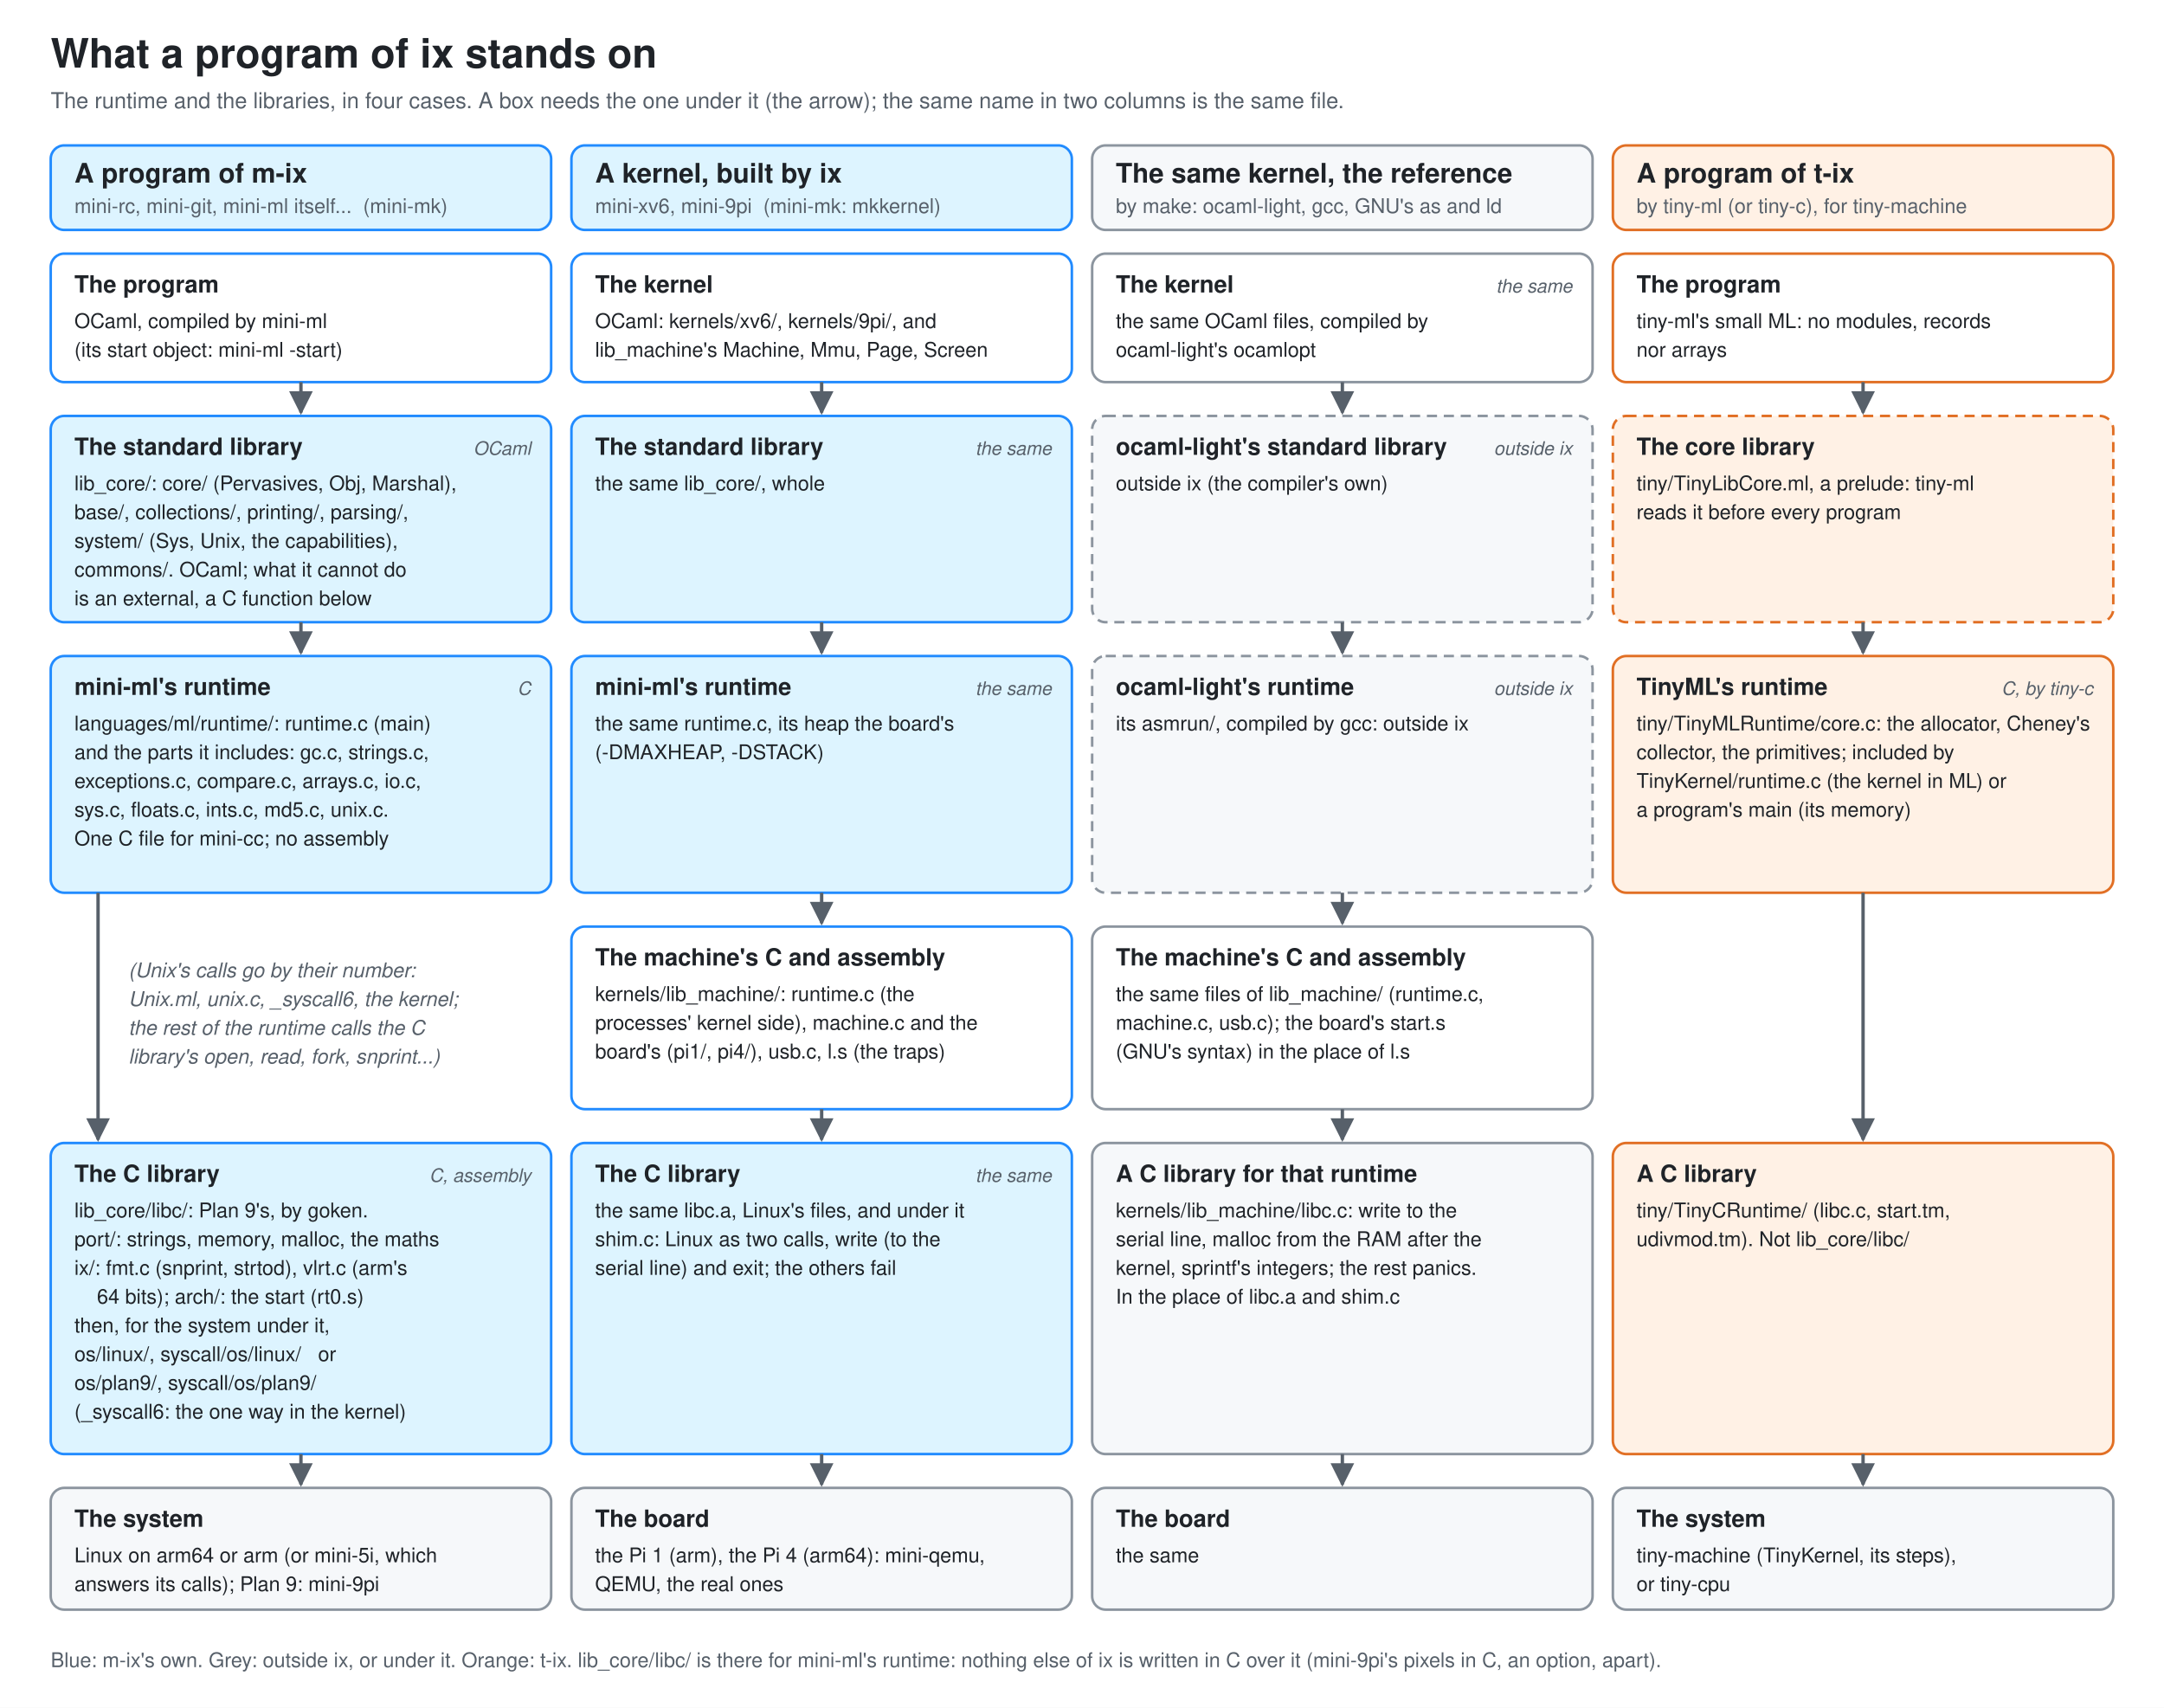
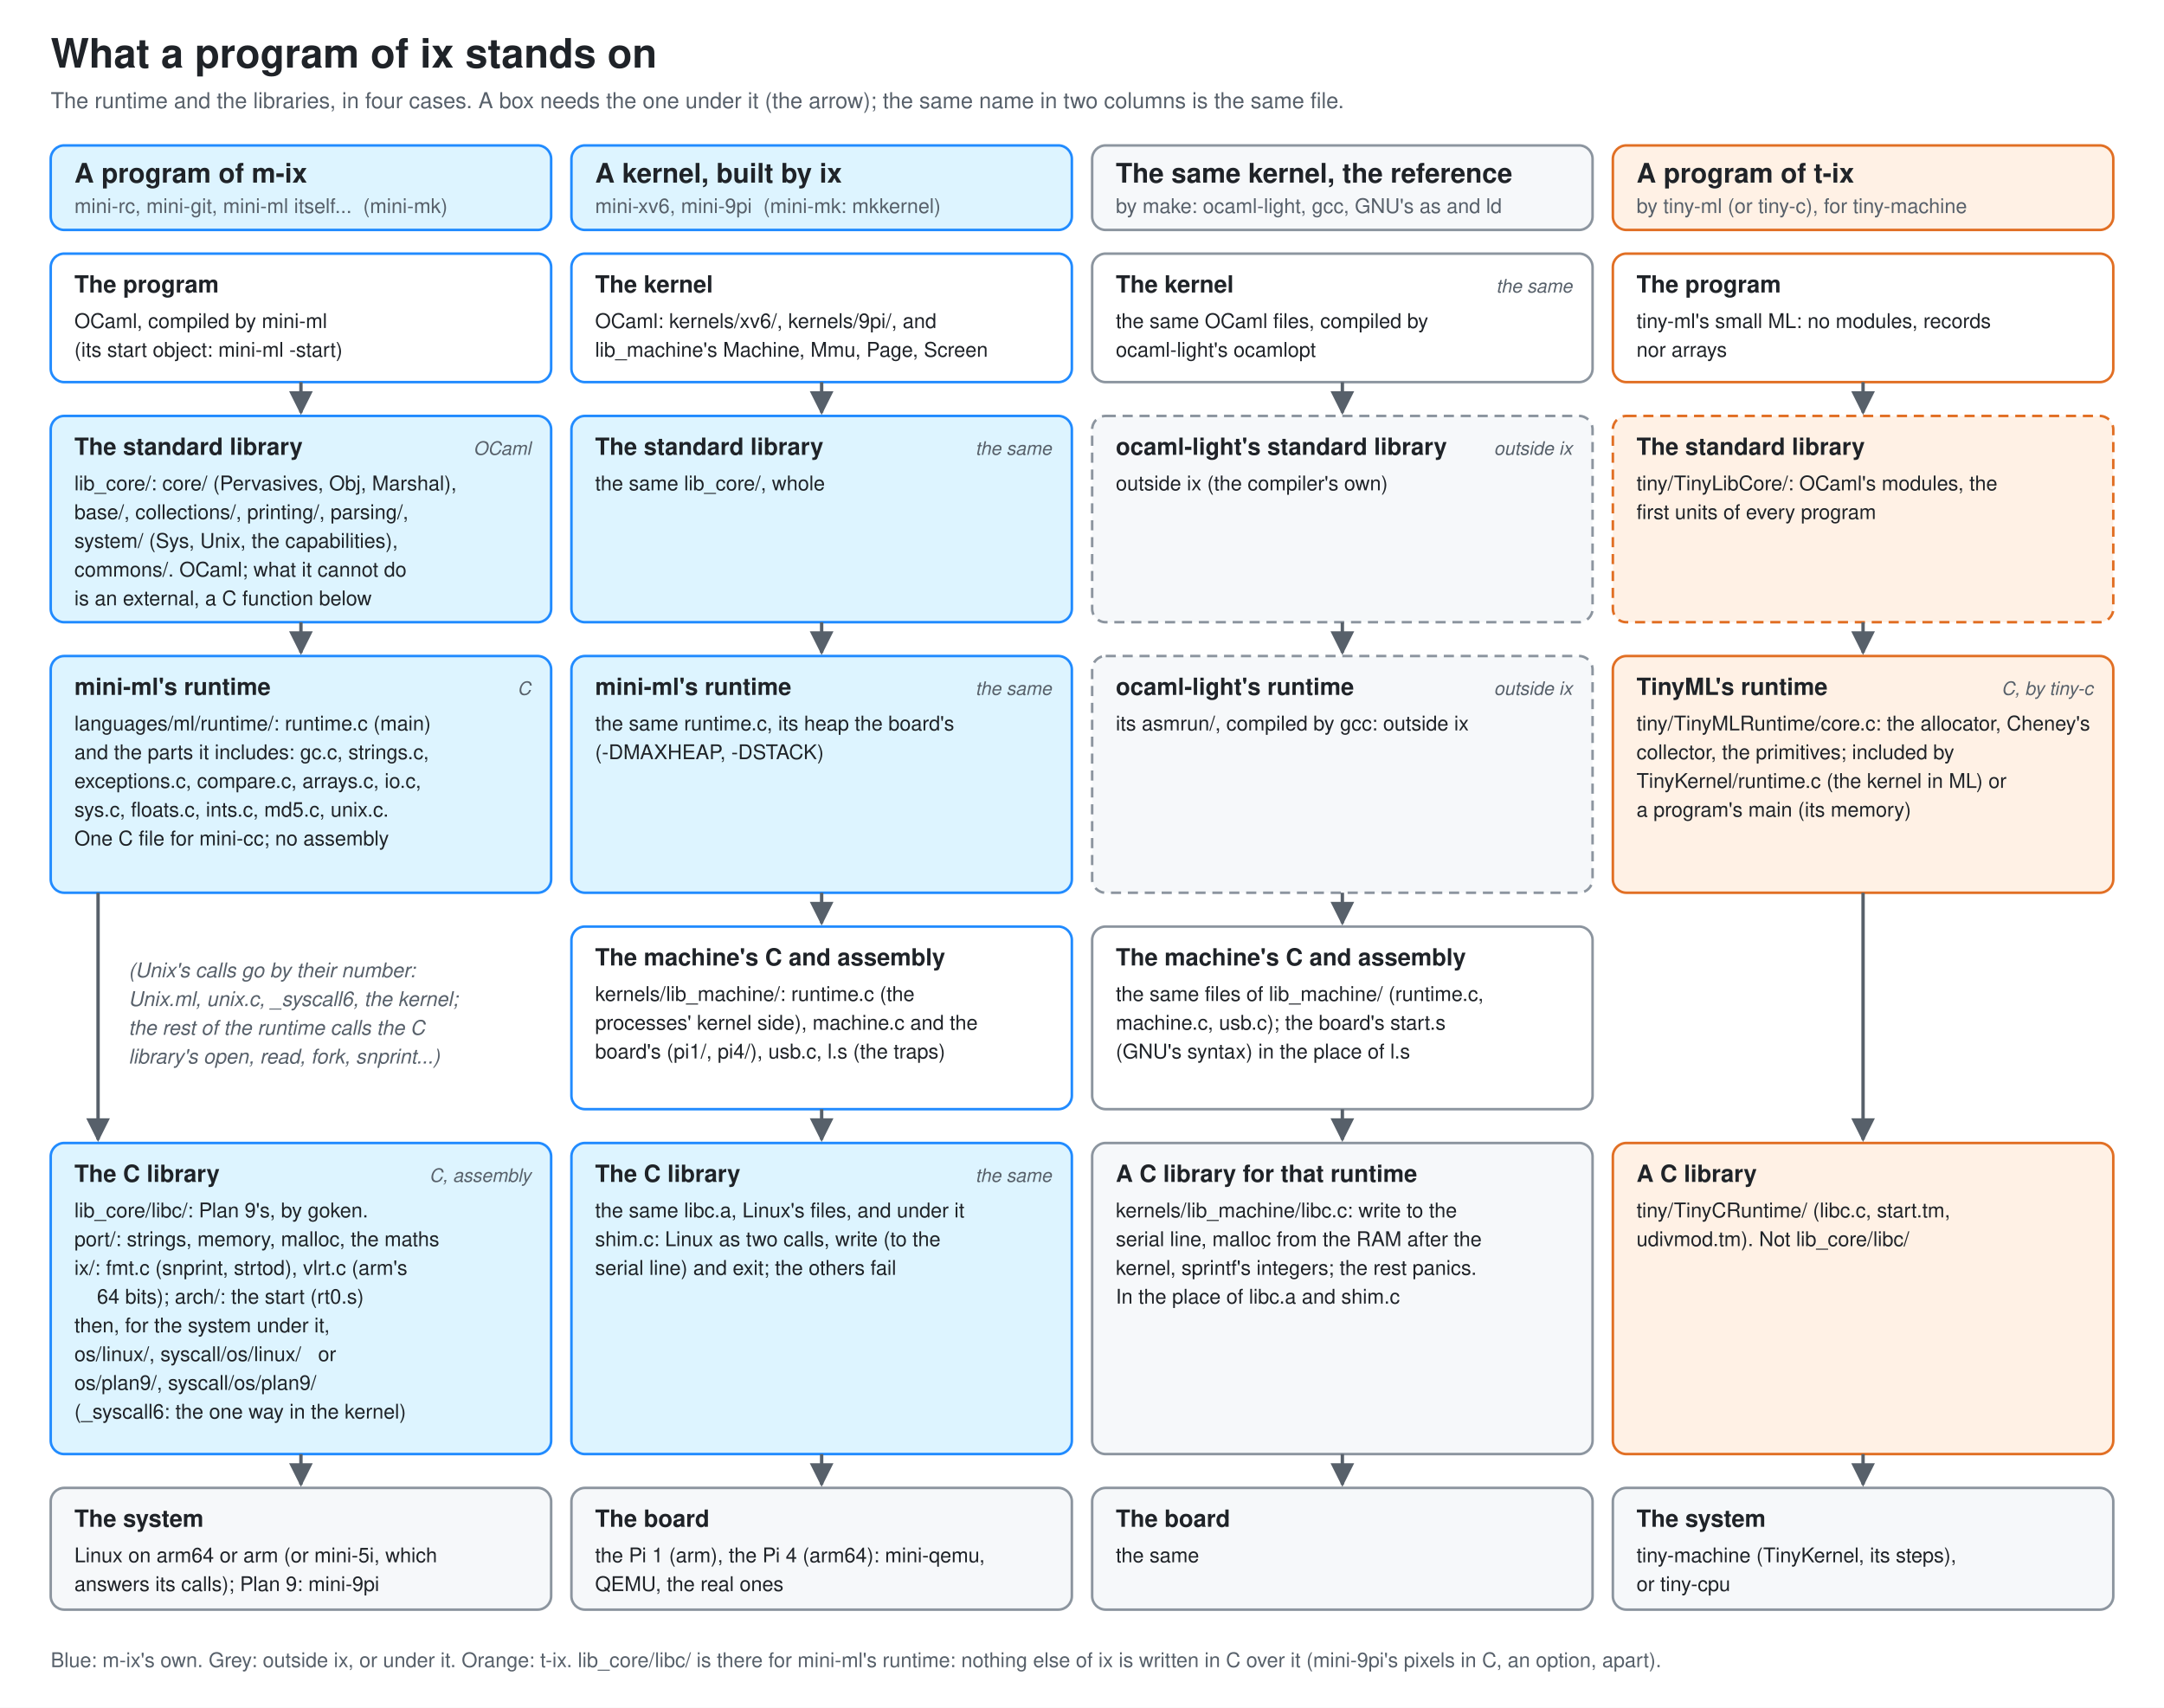
<svg xmlns="http://www.w3.org/2000/svg" viewBox="0 0 1280 1010" width="1280" height="1010" font-family="-apple-system, BlinkMacSystemFont, 'Segoe UI', Helvetica, Arial, sans-serif">
  <defs>
    <marker id="a" viewBox="0 0 10 10" refX="9" refY="5" markerWidth="7" markerHeight="7" orient="auto-start-reverse">
      <path d="M0 0L10 5L0 10z" fill="#57606a" />
    </marker>
  </defs>
  <rect width="1280" height="1010" fill="#ffffff" />
  <text x="30" y="40" font-size="24" font-weight="600" fill="#1f2328" text-anchor="start" xml:space="preserve">What a program of ix stands on</text>
  <text x="30" y="64" font-size="13" font-weight="normal" fill="#57606a" text-anchor="start" xml:space="preserve">The runtime and the libraries, in four cases. A box needs the one under it (the arrow); the same name in two columns is the same file.</text>
  <rect x="30" y="86" width="296" height="50" rx="8" fill="#ddf4ff" stroke="#218bff" stroke-width="1.5" />
  <text x="44" y="108" font-size="16" font-weight="600" fill="#1f2328" text-anchor="start" xml:space="preserve">A program of m-ix</text>
  <text x="44" y="126" font-size="12" font-weight="normal" fill="#57606a" text-anchor="start" xml:space="preserve">mini-rc, mini-git, mini-ml itself...  (mini-mk)</text>
  <rect x="30" y="150" width="296" height="76" rx="8" fill="#ffffff" stroke="#218bff" stroke-width="1.5" />
  <text x="44" y="173" font-size="14" font-weight="600" fill="#1f2328" text-anchor="start" xml:space="preserve">The program</text>
  <text x="44" y="194" font-size="12" font-weight="normal" fill="#1f2328" text-anchor="start" xml:space="preserve">OCaml, compiled by mini-ml</text>
  <text x="44" y="211" font-size="12" font-weight="normal" fill="#1f2328" text-anchor="start" xml:space="preserve">(its start object: mini-ml -start)</text>
  <rect x="30" y="246" width="296" height="122" rx="8" fill="#ddf4ff" stroke="#218bff" stroke-width="1.5" />
  <text x="44" y="269" font-size="14" font-weight="600" fill="#1f2328" text-anchor="start" xml:space="preserve">The standard library</text>
  <text x="314" y="269" font-size="11" font-weight="normal" fill="#57606a" text-anchor="end" font-style="italic" xml:space="preserve">OCaml</text>
  <text x="44" y="290" font-size="12" font-weight="normal" fill="#1f2328" text-anchor="start" xml:space="preserve">lib_core/: core/ (Pervasives, Obj, Marshal),</text>
  <text x="44" y="307" font-size="12" font-weight="normal" fill="#1f2328" text-anchor="start" xml:space="preserve">base/, collections/, printing/, parsing/,</text>
  <text x="44" y="324" font-size="12" font-weight="normal" fill="#1f2328" text-anchor="start" xml:space="preserve">system/ (Sys, Unix, the capabilities),</text>
  <text x="44" y="341" font-size="12" font-weight="normal" fill="#1f2328" text-anchor="start" xml:space="preserve">commons/. OCaml; what it cannot do</text>
  <text x="44" y="358" font-size="12" font-weight="normal" fill="#1f2328" text-anchor="start" xml:space="preserve">is an external, a C function below</text>
  <rect x="30" y="388" width="296" height="140" rx="8" fill="#ddf4ff" stroke="#218bff" stroke-width="1.5" />
  <text x="44" y="411" font-size="14" font-weight="600" fill="#1f2328" text-anchor="start" xml:space="preserve">mini-ml's runtime</text>
  <text x="314" y="411" font-size="11" font-weight="normal" fill="#57606a" text-anchor="end" font-style="italic" xml:space="preserve">C</text>
  <text x="44" y="432" font-size="12" font-weight="normal" fill="#1f2328" text-anchor="start" xml:space="preserve">languages/ml/runtime/: runtime.c (main)</text>
  <text x="44" y="449" font-size="12" font-weight="normal" fill="#1f2328" text-anchor="start" xml:space="preserve">and the parts it includes: gc.c, strings.c,</text>
  <text x="44" y="466" font-size="12" font-weight="normal" fill="#1f2328" text-anchor="start" xml:space="preserve">exceptions.c, compare.c, arrays.c, io.c,</text>
  <text x="44" y="483" font-size="12" font-weight="normal" fill="#1f2328" text-anchor="start" xml:space="preserve">sys.c, floats.c, ints.c, md5.c, unix.c.</text>
  <text x="44" y="500" font-size="12" font-weight="normal" fill="#1f2328" text-anchor="start" xml:space="preserve">One C file for mini-cc; no assembly</text>
  <rect x="30" y="676" width="296" height="184" rx="8" fill="#ddf4ff" stroke="#218bff" stroke-width="1.5" />
  <text x="44" y="699" font-size="14" font-weight="600" fill="#1f2328" text-anchor="start" xml:space="preserve">The C library</text>
  <text x="314" y="699" font-size="11" font-weight="normal" fill="#57606a" text-anchor="end" font-style="italic" xml:space="preserve">C, assembly</text>
  <text x="44" y="720" font-size="12" font-weight="normal" fill="#1f2328" text-anchor="start" xml:space="preserve">lib_core/libc/: Plan 9's, by goken.</text>
  <text x="44" y="737" font-size="12" font-weight="normal" fill="#1f2328" text-anchor="start" xml:space="preserve">port/: strings, memory, malloc, the maths</text>
  <text x="44" y="754" font-size="12" font-weight="normal" fill="#1f2328" text-anchor="start" xml:space="preserve">ix/: fmt.c (snprint, strtod), vlrt.c (arm's</text>
  <text x="44" y="771" font-size="12" font-weight="normal" fill="#1f2328" text-anchor="start" xml:space="preserve">    64 bits); arch/: the start (rt0.s)</text>
  <text x="44" y="788" font-size="12" font-weight="normal" fill="#1f2328" text-anchor="start" xml:space="preserve">then, for the system under it,</text>
  <text x="44" y="805" font-size="12" font-weight="normal" fill="#1f2328" text-anchor="start" xml:space="preserve">os/linux/, syscall/os/linux/   or</text>
  <text x="44" y="822" font-size="12" font-weight="normal" fill="#1f2328" text-anchor="start" xml:space="preserve">os/plan9/, syscall/os/plan9/</text>
  <text x="44" y="839" font-size="12" font-weight="normal" fill="#1f2328" text-anchor="start" xml:space="preserve">(_syscall6: the one way in the kernel)</text>
  <rect x="30" y="880" width="296" height="72" rx="8" fill="#f6f8fa" stroke="#8c959f" stroke-width="1.5" />
  <text x="44" y="903" font-size="14" font-weight="600" fill="#1f2328" text-anchor="start" xml:space="preserve">The system</text>
  <text x="44" y="924" font-size="12" font-weight="normal" fill="#1f2328" text-anchor="start" xml:space="preserve">Linux on arm64 or arm (or mini-5i, which</text>
  <text x="44" y="941" font-size="12" font-weight="normal" fill="#1f2328" text-anchor="start" xml:space="preserve">answers its calls); Plan 9: mini-9pi</text>
  <line x1="178" y1="226" x2="178" y2="244" stroke="#57606a" stroke-width="2" marker-end="url(#a)" />
  <line x1="178" y1="368" x2="178" y2="386" stroke="#57606a" stroke-width="2" marker-end="url(#a)" />
  <line x1="58" y1="528" x2="58" y2="674" stroke="#57606a" stroke-width="2" marker-end="url(#a)" />
  <line x1="178" y1="860" x2="178" y2="878" stroke="#57606a" stroke-width="2" marker-end="url(#a)" />
  <text x="76" y="578" font-size="12" font-weight="normal" fill="#57606a" text-anchor="start" font-style="italic" xml:space="preserve">(Unix's calls go by their number:</text>
  <text x="76" y="595" font-size="12" font-weight="normal" fill="#57606a" text-anchor="start" font-style="italic" xml:space="preserve">Unix.ml, unix.c, _syscall6, the kernel;</text>
  <text x="76" y="612" font-size="12" font-weight="normal" fill="#57606a" text-anchor="start" font-style="italic" xml:space="preserve">the rest of the runtime calls the C</text>
  <text x="76" y="629" font-size="12" font-weight="normal" fill="#57606a" text-anchor="start" font-style="italic" xml:space="preserve">library's open, read, fork, snprint...)</text>
  <rect x="338" y="86" width="296" height="50" rx="8" fill="#ddf4ff" stroke="#218bff" stroke-width="1.5" />
  <text x="352" y="108" font-size="16" font-weight="600" fill="#1f2328" text-anchor="start" xml:space="preserve">A kernel, built by ix</text>
  <text x="352" y="126" font-size="12" font-weight="normal" fill="#57606a" text-anchor="start" xml:space="preserve">mini-xv6, mini-9pi  (mini-mk: mkkernel)</text>
  <rect x="338" y="150" width="296" height="76" rx="8" fill="#ffffff" stroke="#218bff" stroke-width="1.5" />
  <text x="352" y="173" font-size="14" font-weight="600" fill="#1f2328" text-anchor="start" xml:space="preserve">The kernel</text>
  <text x="352" y="194" font-size="12" font-weight="normal" fill="#1f2328" text-anchor="start" xml:space="preserve">OCaml: kernels/xv6/, kernels/9pi/, and</text>
  <text x="352" y="211" font-size="12" font-weight="normal" fill="#1f2328" text-anchor="start" xml:space="preserve">lib_machine's Machine, Mmu, Page, Screen</text>
  <rect x="338" y="246" width="296" height="122" rx="8" fill="#ddf4ff" stroke="#218bff" stroke-width="1.5" />
  <text x="352" y="269" font-size="14" font-weight="600" fill="#1f2328" text-anchor="start" xml:space="preserve">The standard library</text>
  <text x="622" y="269" font-size="11" font-weight="normal" fill="#57606a" text-anchor="end" font-style="italic" xml:space="preserve">the same</text>
  <text x="352" y="290" font-size="12" font-weight="normal" fill="#1f2328" text-anchor="start" xml:space="preserve">the same lib_core/, whole</text>
  <rect x="338" y="388" width="296" height="140" rx="8" fill="#ddf4ff" stroke="#218bff" stroke-width="1.5" />
  <text x="352" y="411" font-size="14" font-weight="600" fill="#1f2328" text-anchor="start" xml:space="preserve">mini-ml's runtime</text>
  <text x="622" y="411" font-size="11" font-weight="normal" fill="#57606a" text-anchor="end" font-style="italic" xml:space="preserve">the same</text>
  <text x="352" y="432" font-size="12" font-weight="normal" fill="#1f2328" text-anchor="start" xml:space="preserve">the same runtime.c, its heap the board's</text>
  <text x="352" y="449" font-size="12" font-weight="normal" fill="#1f2328" text-anchor="start" xml:space="preserve">(-DMAXHEAP, -DSTACK)</text>
  <rect x="338" y="548" width="296" height="108" rx="8" fill="#ffffff" stroke="#218bff" stroke-width="1.5" />
  <text x="352" y="571" font-size="14" font-weight="600" fill="#1f2328" text-anchor="start" xml:space="preserve">The machine's C and assembly</text>
  <text x="352" y="592" font-size="12" font-weight="normal" fill="#1f2328" text-anchor="start" xml:space="preserve">kernels/lib_machine/: runtime.c (the</text>
  <text x="352" y="609" font-size="12" font-weight="normal" fill="#1f2328" text-anchor="start" xml:space="preserve">processes' kernel side), machine.c and the</text>
  <text x="352" y="626" font-size="12" font-weight="normal" fill="#1f2328" text-anchor="start" xml:space="preserve">board's (pi1/, pi4/), usb.c, l.s (the traps)</text>
  <rect x="338" y="676" width="296" height="184" rx="8" fill="#ddf4ff" stroke="#218bff" stroke-width="1.5" />
  <text x="352" y="699" font-size="14" font-weight="600" fill="#1f2328" text-anchor="start" xml:space="preserve">The C library</text>
  <text x="622" y="699" font-size="11" font-weight="normal" fill="#57606a" text-anchor="end" font-style="italic" xml:space="preserve">the same</text>
  <text x="352" y="720" font-size="12" font-weight="normal" fill="#1f2328" text-anchor="start" xml:space="preserve">the same libc.a, Linux's files, and under it</text>
  <text x="352" y="737" font-size="12" font-weight="normal" fill="#1f2328" text-anchor="start" xml:space="preserve">shim.c: Linux as two calls, write (to the</text>
  <text x="352" y="754" font-size="12" font-weight="normal" fill="#1f2328" text-anchor="start" xml:space="preserve">serial line) and exit; the others fail</text>
  <rect x="338" y="880" width="296" height="72" rx="8" fill="#f6f8fa" stroke="#8c959f" stroke-width="1.5" />
  <text x="352" y="903" font-size="14" font-weight="600" fill="#1f2328" text-anchor="start" xml:space="preserve">The board</text>
  <text x="352" y="924" font-size="12" font-weight="normal" fill="#1f2328" text-anchor="start" xml:space="preserve">the Pi 1 (arm), the Pi 4 (arm64): mini-qemu,</text>
  <text x="352" y="941" font-size="12" font-weight="normal" fill="#1f2328" text-anchor="start" xml:space="preserve">QEMU, the real ones</text>
  <line x1="486" y1="226" x2="486" y2="244" stroke="#57606a" stroke-width="2" marker-end="url(#a)" />
  <line x1="486" y1="368" x2="486" y2="386" stroke="#57606a" stroke-width="2" marker-end="url(#a)" />
  <line x1="486" y1="528" x2="486" y2="546" stroke="#57606a" stroke-width="2" marker-end="url(#a)" />
  <line x1="486" y1="656" x2="486" y2="674" stroke="#57606a" stroke-width="2" marker-end="url(#a)" />
  <line x1="486" y1="860" x2="486" y2="878" stroke="#57606a" stroke-width="2" marker-end="url(#a)" />
  <rect x="646" y="86" width="296" height="50" rx="8" fill="#f6f8fa" stroke="#8c959f" stroke-width="1.5" />
  <text x="660" y="108" font-size="16" font-weight="600" fill="#1f2328" text-anchor="start" xml:space="preserve">The same kernel, the reference</text>
  <text x="660" y="126" font-size="12" font-weight="normal" fill="#57606a" text-anchor="start" xml:space="preserve">by make: ocaml-light, gcc, GNU's as and ld</text>
  <rect x="646" y="150" width="296" height="76" rx="8" fill="#ffffff" stroke="#8c959f" stroke-width="1.5" />
  <text x="660" y="173" font-size="14" font-weight="600" fill="#1f2328" text-anchor="start" xml:space="preserve">The kernel</text>
  <text x="930" y="173" font-size="11" font-weight="normal" fill="#57606a" text-anchor="end" font-style="italic" xml:space="preserve">the same</text>
  <text x="660" y="194" font-size="12" font-weight="normal" fill="#1f2328" text-anchor="start" xml:space="preserve">the same OCaml files, compiled by</text>
  <text x="660" y="211" font-size="12" font-weight="normal" fill="#1f2328" text-anchor="start" xml:space="preserve">ocaml-light's ocamlopt</text>
  <rect x="646" y="246" width="296" height="122" rx="8" fill="#f6f8fa" stroke="#8c959f" stroke-width="1.5" stroke-dasharray="6 4" />
  <text x="660" y="269" font-size="14" font-weight="600" fill="#1f2328" text-anchor="start" xml:space="preserve">ocaml-light's standard library</text>
  <text x="930" y="269" font-size="11" font-weight="normal" fill="#57606a" text-anchor="end" font-style="italic" xml:space="preserve">outside ix</text>
  <text x="660" y="290" font-size="12" font-weight="normal" fill="#1f2328" text-anchor="start" xml:space="preserve">outside ix (the compiler's own)</text>
  <rect x="646" y="388" width="296" height="140" rx="8" fill="#f6f8fa" stroke="#8c959f" stroke-width="1.5" stroke-dasharray="6 4" />
  <text x="660" y="411" font-size="14" font-weight="600" fill="#1f2328" text-anchor="start" xml:space="preserve">ocaml-light's runtime</text>
  <text x="930" y="411" font-size="11" font-weight="normal" fill="#57606a" text-anchor="end" font-style="italic" xml:space="preserve">outside ix</text>
  <text x="660" y="432" font-size="12" font-weight="normal" fill="#1f2328" text-anchor="start" xml:space="preserve">its asmrun/, compiled by gcc: outside ix</text>
  <rect x="646" y="548" width="296" height="108" rx="8" fill="#ffffff" stroke="#8c959f" stroke-width="1.5" />
  <text x="660" y="571" font-size="14" font-weight="600" fill="#1f2328" text-anchor="start" xml:space="preserve">The machine's C and assembly</text>
  <text x="660" y="592" font-size="12" font-weight="normal" fill="#1f2328" text-anchor="start" xml:space="preserve">the same files of lib_machine/ (runtime.c,</text>
  <text x="660" y="609" font-size="12" font-weight="normal" fill="#1f2328" text-anchor="start" xml:space="preserve">machine.c, usb.c); the board's start.s</text>
  <text x="660" y="626" font-size="12" font-weight="normal" fill="#1f2328" text-anchor="start" xml:space="preserve">(GNU's syntax) in the place of l.s</text>
  <rect x="646" y="676" width="296" height="184" rx="8" fill="#f6f8fa" stroke="#8c959f" stroke-width="1.5" />
  <text x="660" y="699" font-size="14" font-weight="600" fill="#1f2328" text-anchor="start" xml:space="preserve">A C library for that runtime</text>
  <text x="660" y="720" font-size="12" font-weight="normal" fill="#1f2328" text-anchor="start" xml:space="preserve">kernels/lib_machine/libc.c: write to the</text>
  <text x="660" y="737" font-size="12" font-weight="normal" fill="#1f2328" text-anchor="start" xml:space="preserve">serial line, malloc from the RAM after the</text>
  <text x="660" y="754" font-size="12" font-weight="normal" fill="#1f2328" text-anchor="start" xml:space="preserve">kernel, sprintf's integers; the rest panics.</text>
  <text x="660" y="771" font-size="12" font-weight="normal" fill="#1f2328" text-anchor="start" xml:space="preserve">In the place of libc.a and shim.c</text>
  <rect x="646" y="880" width="296" height="72" rx="8" fill="#f6f8fa" stroke="#8c959f" stroke-width="1.5" />
  <text x="660" y="903" font-size="14" font-weight="600" fill="#1f2328" text-anchor="start" xml:space="preserve">The board</text>
  <text x="660" y="924" font-size="12" font-weight="normal" fill="#1f2328" text-anchor="start" xml:space="preserve">the same</text>
  <line x1="794" y1="226" x2="794" y2="244" stroke="#57606a" stroke-width="2" marker-end="url(#a)" />
  <line x1="794" y1="368" x2="794" y2="386" stroke="#57606a" stroke-width="2" marker-end="url(#a)" />
  <line x1="794" y1="528" x2="794" y2="546" stroke="#57606a" stroke-width="2" marker-end="url(#a)" />
  <line x1="794" y1="656" x2="794" y2="674" stroke="#57606a" stroke-width="2" marker-end="url(#a)" />
  <line x1="794" y1="860" x2="794" y2="878" stroke="#57606a" stroke-width="2" marker-end="url(#a)" />
  <rect x="954" y="86" width="296" height="50" rx="8" fill="#fff1e5" stroke="#e16f24" stroke-width="1.5" />
  <text x="968" y="108" font-size="16" font-weight="600" fill="#1f2328" text-anchor="start" xml:space="preserve">A program of t-ix</text>
  <text x="968" y="126" font-size="12" font-weight="normal" fill="#57606a" text-anchor="start" xml:space="preserve">by tiny-ml (or tiny-c), for tiny-machine</text>
  <rect x="954" y="150" width="296" height="76" rx="8" fill="#ffffff" stroke="#e16f24" stroke-width="1.5" />
  <text x="968" y="173" font-size="14" font-weight="600" fill="#1f2328" text-anchor="start" xml:space="preserve">The program</text>
  <text x="968" y="194" font-size="12" font-weight="normal" fill="#1f2328" text-anchor="start" xml:space="preserve">tiny-ml's small ML: no modules, records</text>
  <text x="968" y="211" font-size="12" font-weight="normal" fill="#1f2328" text-anchor="start" xml:space="preserve">nor arrays</text>
  <rect x="954" y="246" width="296" height="122" rx="8" fill="#fff1e5" stroke="#e16f24" stroke-width="1.5" stroke-dasharray="6 4" />
-   <text x="968" y="269" font-size="14" font-weight="600" fill="#1f2328" text-anchor="start" xml:space="preserve">The core library</text>
-   <text x="968" y="290" font-size="12" font-weight="normal" fill="#1f2328" text-anchor="start" xml:space="preserve">tiny/TinyLibCore.ml, a prelude: tiny-ml</text>
-   <text x="968" y="307" font-size="12" font-weight="normal" fill="#1f2328" text-anchor="start" xml:space="preserve">reads it before every program</text>
+   <text x="968" y="269" font-size="14" font-weight="600" fill="#1f2328" text-anchor="start" xml:space="preserve">The standard library</text>
+   <text x="968" y="290" font-size="12" font-weight="normal" fill="#1f2328" text-anchor="start" xml:space="preserve">tiny/TinyLibCore/: OCaml's modules, the</text>
+   <text x="968" y="307" font-size="12" font-weight="normal" fill="#1f2328" text-anchor="start" xml:space="preserve">first units of every program</text>
  <rect x="954" y="388" width="296" height="140" rx="8" fill="#fff1e5" stroke="#e16f24" stroke-width="1.5" />
  <text x="968" y="411" font-size="14" font-weight="600" fill="#1f2328" text-anchor="start" xml:space="preserve">TinyML's runtime</text>
  <text x="1238" y="411" font-size="11" font-weight="normal" fill="#57606a" text-anchor="end" font-style="italic" xml:space="preserve">C, by tiny-c</text>
  <text x="968" y="432" font-size="12" font-weight="normal" fill="#1f2328" text-anchor="start" xml:space="preserve">tiny/TinyMLRuntime/core.c: the allocator, Cheney's</text>
  <text x="968" y="449" font-size="12" font-weight="normal" fill="#1f2328" text-anchor="start" xml:space="preserve">collector, the primitives; included by</text>
  <text x="968" y="466" font-size="12" font-weight="normal" fill="#1f2328" text-anchor="start" xml:space="preserve">TinyKernel/runtime.c (the kernel in ML) or</text>
  <text x="968" y="483" font-size="12" font-weight="normal" fill="#1f2328" text-anchor="start" xml:space="preserve">a program's main (its memory)</text>
  <text x="968" y="500" font-size="12" font-weight="normal" fill="#1f2328" text-anchor="start" xml:space="preserve" />
  <rect x="954" y="676" width="296" height="184" rx="8" fill="#fff1e5" stroke="#e16f24" stroke-width="1.5" />
  <text x="968" y="699" font-size="14" font-weight="600" fill="#1f2328" text-anchor="start" xml:space="preserve">A C library</text>
  <text x="968" y="720" font-size="12" font-weight="normal" fill="#1f2328" text-anchor="start" xml:space="preserve">tiny/TinyCRuntime/ (libc.c, start.tm,</text>
  <text x="968" y="737" font-size="12" font-weight="normal" fill="#1f2328" text-anchor="start" xml:space="preserve">udivmod.tm). Not lib_core/libc/</text>
  <text x="968" y="754" font-size="12" font-weight="normal" fill="#1f2328" text-anchor="start" xml:space="preserve" />
  <text x="968" y="771" font-size="12" font-weight="normal" fill="#1f2328" text-anchor="start" xml:space="preserve" />
  <text x="968" y="788" font-size="12" font-weight="normal" fill="#1f2328" text-anchor="start" xml:space="preserve" />
  <text x="968" y="805" font-size="12" font-weight="normal" fill="#1f2328" text-anchor="start" xml:space="preserve" />
  <rect x="954" y="880" width="296" height="72" rx="8" fill="#f6f8fa" stroke="#8c959f" stroke-width="1.5" />
  <text x="968" y="903" font-size="14" font-weight="600" fill="#1f2328" text-anchor="start" xml:space="preserve">The system</text>
  <text x="968" y="924" font-size="12" font-weight="normal" fill="#1f2328" text-anchor="start" xml:space="preserve">tiny-machine (TinyKernel, its steps),</text>
  <text x="968" y="941" font-size="12" font-weight="normal" fill="#1f2328" text-anchor="start" xml:space="preserve">or tiny-cpu</text>
  <line x1="1102" y1="226" x2="1102" y2="244" stroke="#57606a" stroke-width="2" marker-end="url(#a)" />
  <line x1="1102" y1="368" x2="1102" y2="386" stroke="#57606a" stroke-width="2" marker-end="url(#a)" />
  <line x1="1102" y1="528" x2="1102" y2="674" stroke="#57606a" stroke-width="2" marker-end="url(#a)" />
  <line x1="1102" y1="860" x2="1102" y2="878" stroke="#57606a" stroke-width="2" marker-end="url(#a)" />
  <text x="30" y="986" font-size="12" font-weight="normal" fill="#57606a" text-anchor="start" xml:space="preserve">Blue: m-ix's own. Grey: outside ix, or under it. Orange: t-ix. lib_core/libc/ is there for mini-ml's runtime: nothing else of ix is written in C over it (mini-9pi's pixels in C, an option, apart).</text>
</svg>
